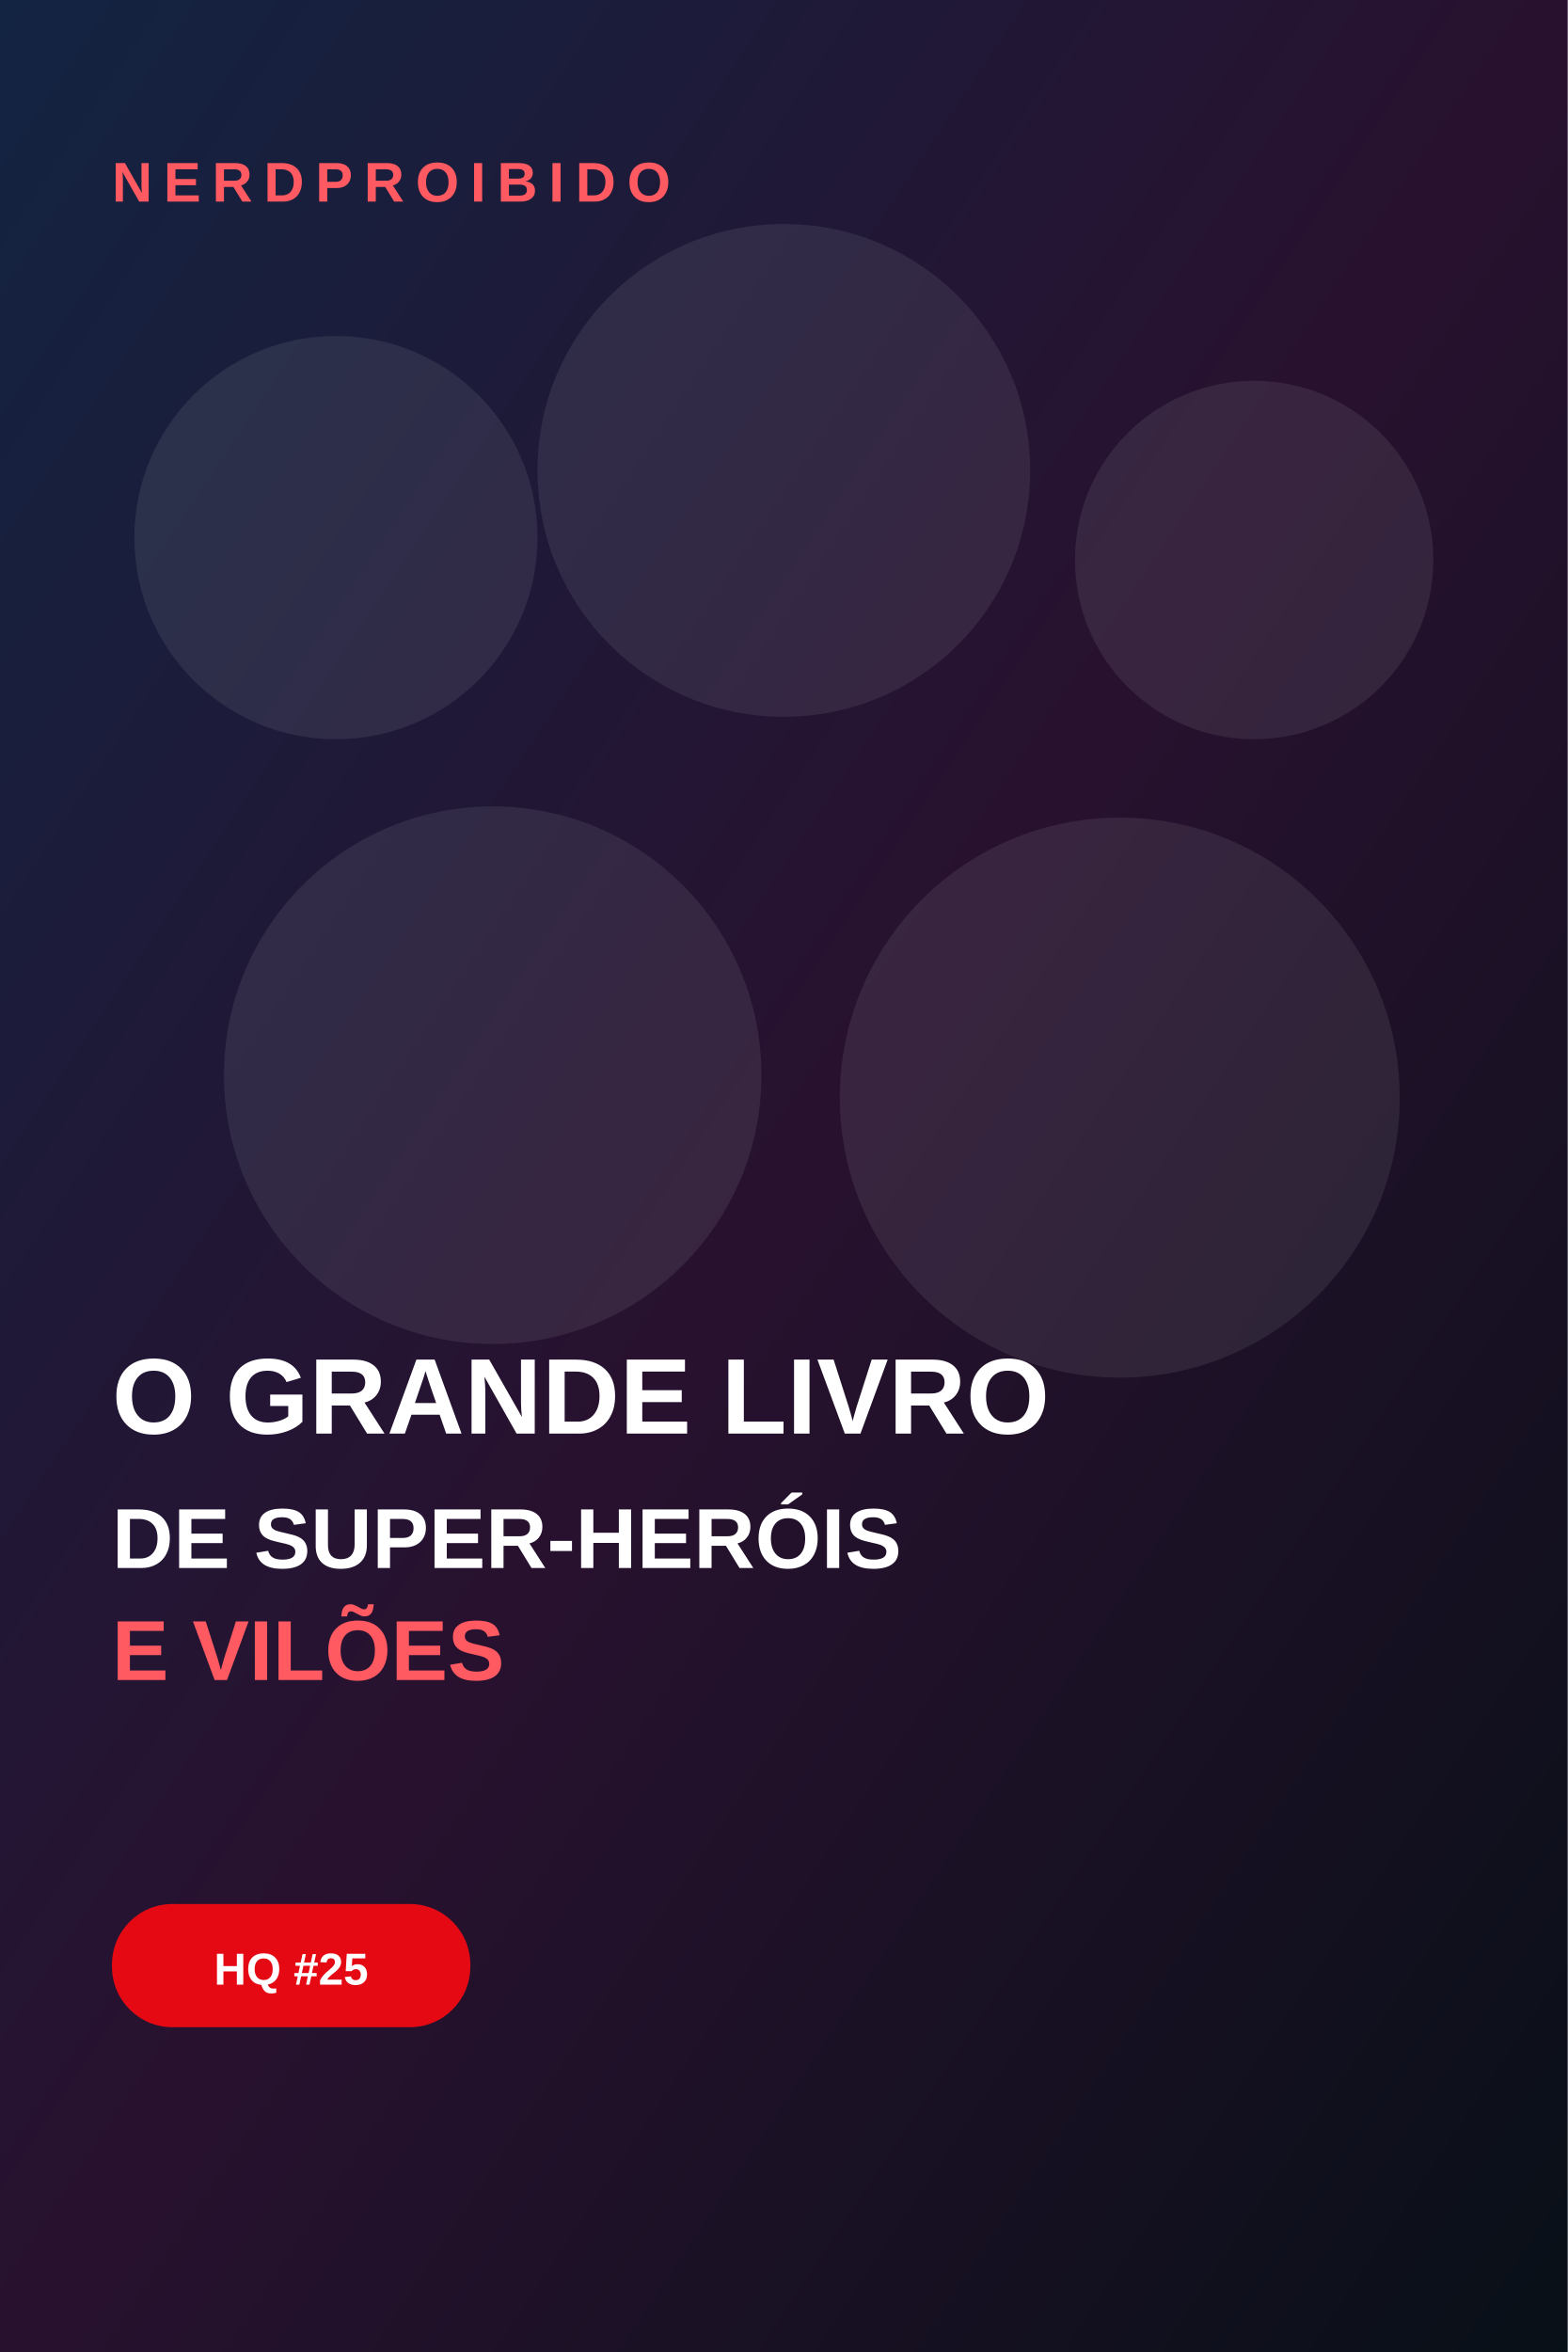
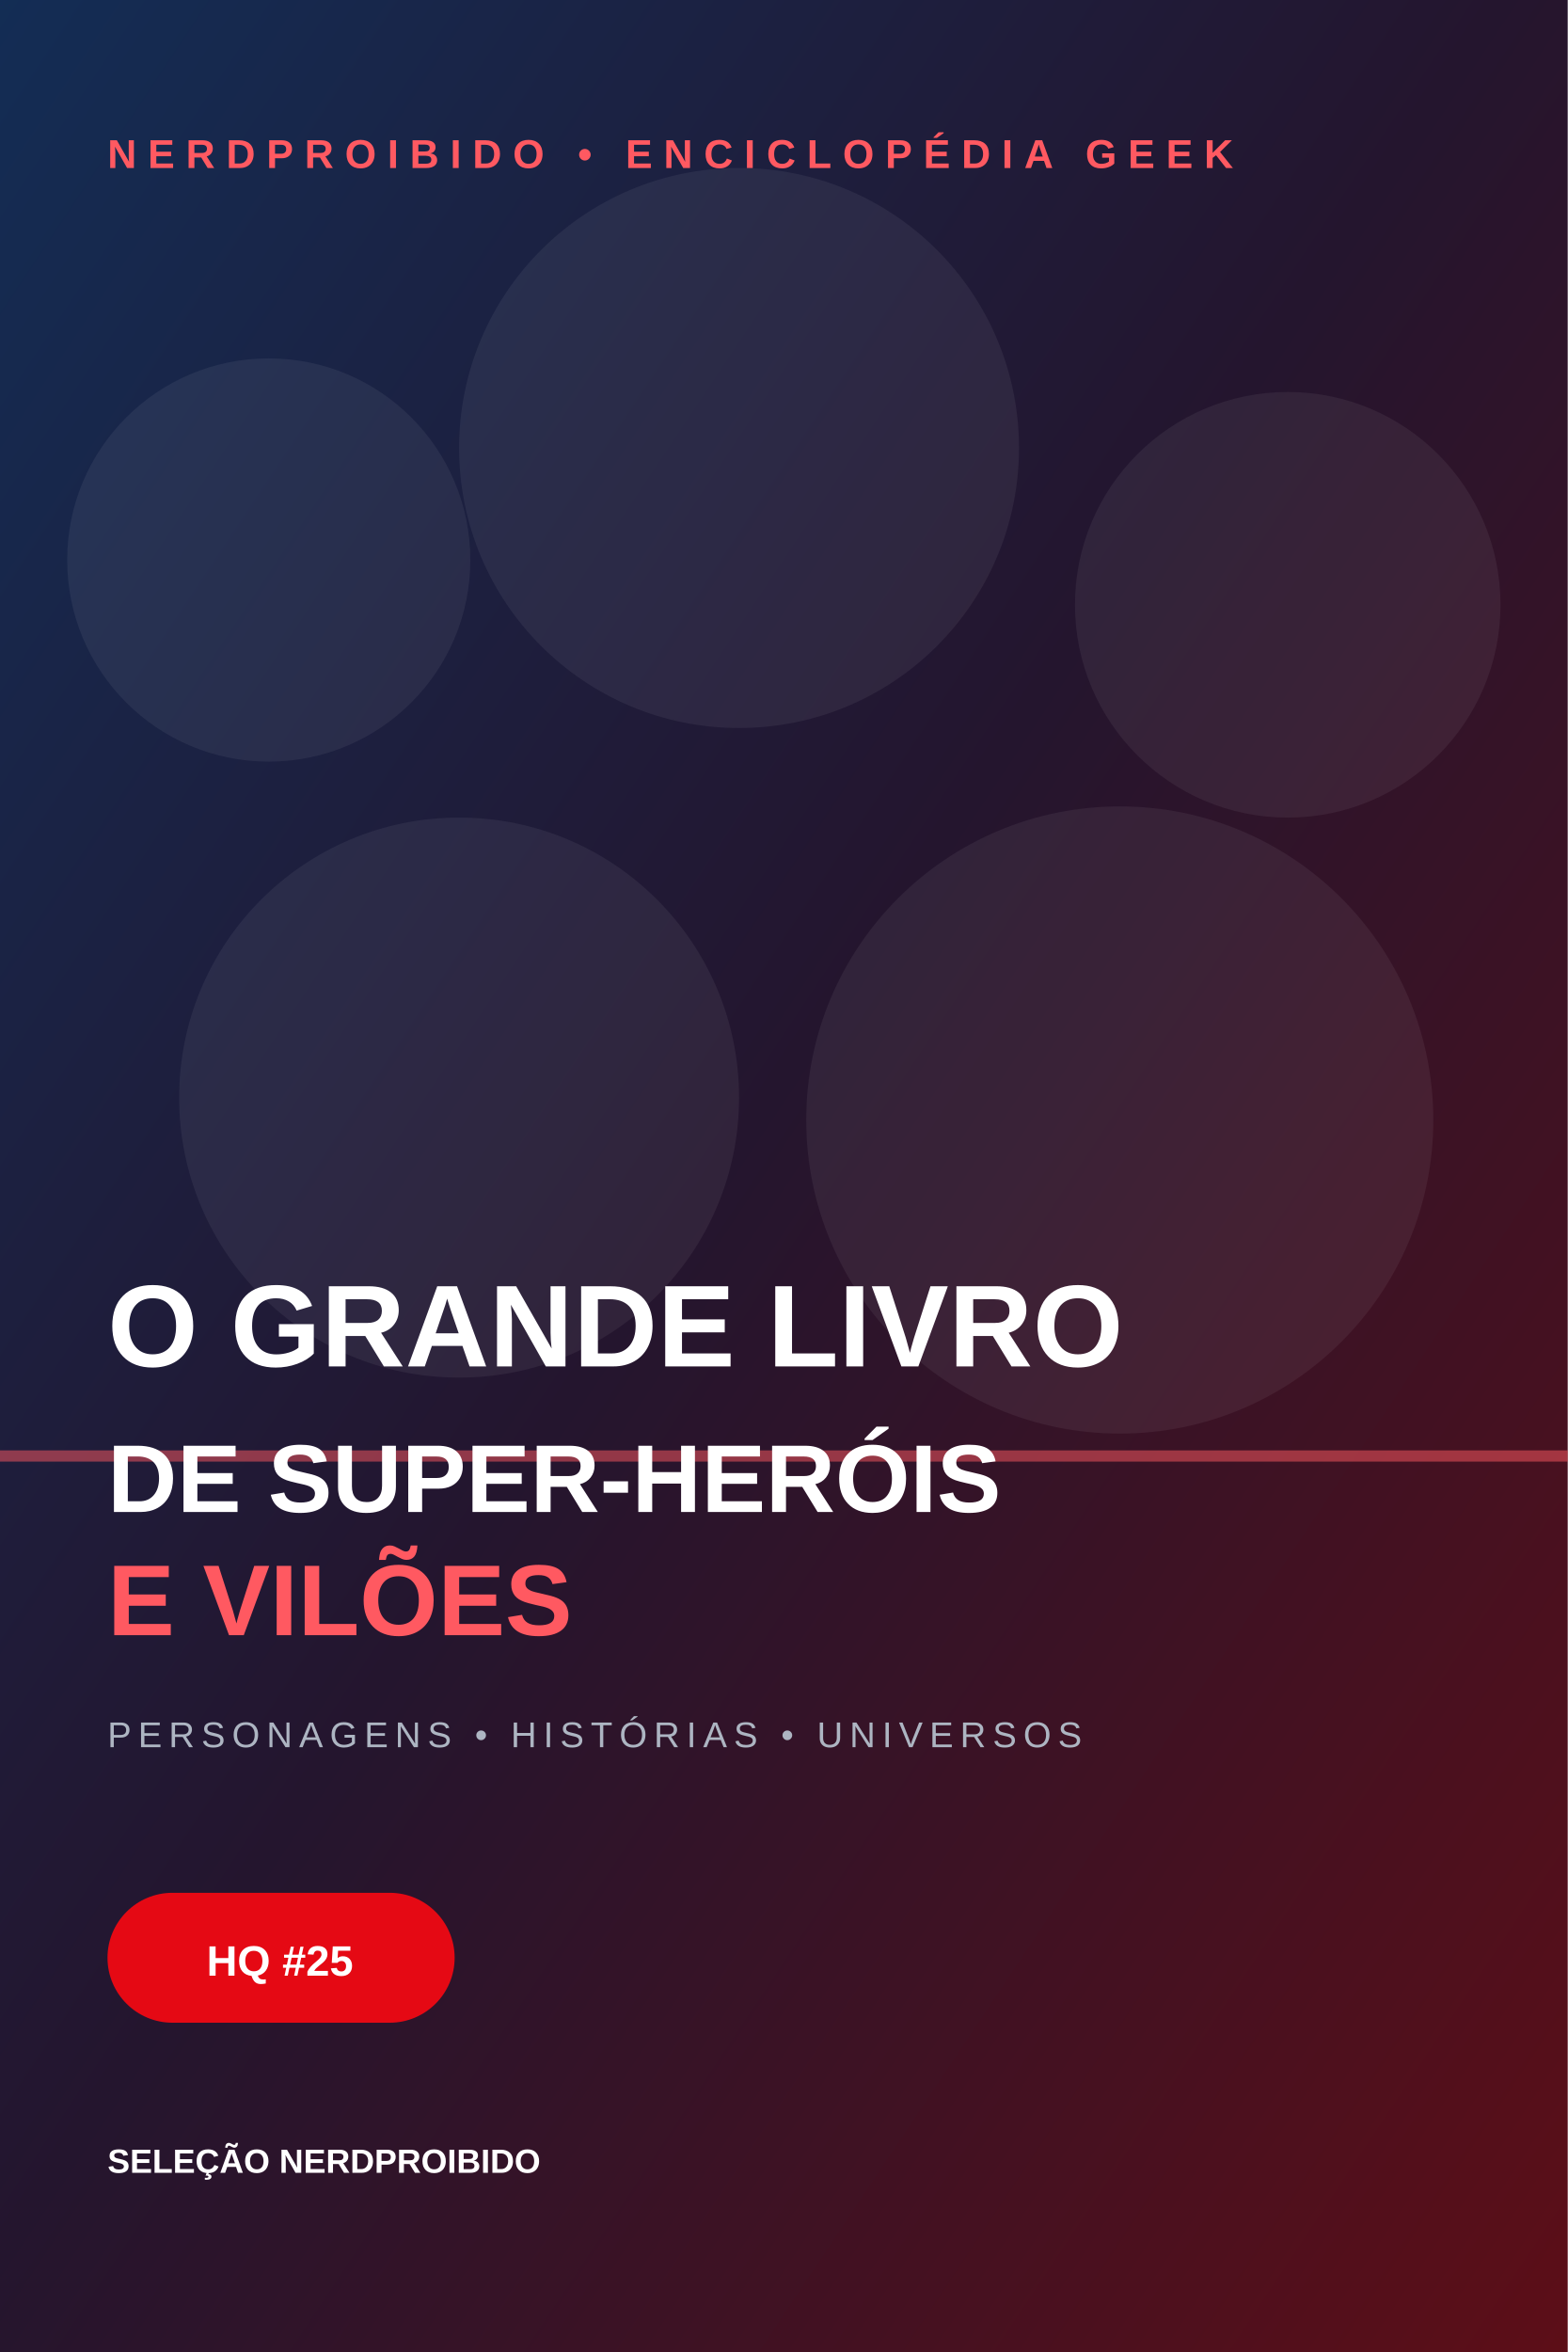
<svg xmlns="http://www.w3.org/2000/svg" width="700" height="1050">
  <defs>
-     <linearGradient id="g" x2="1" y2="1">
-       <stop stop-color="#122442" />
-       <stop offset=".5" stop-color="#28112f" />
-       <stop offset="1" stop-color="#081017" />
+     <linearGradient id="b" x2="1" y2="1">
+       <stop stop-color="#132d55" />
+       <stop offset=".48" stop-color="#24152e" />
+       <stop offset="1" stop-color="#5d0e17" />
    </linearGradient>
  </defs>
-   <rect width="700" height="1050" fill="url(#g)" />
-   <g fill="#fff" opacity=".08">
-     <circle cx="150" cy="240" r="90" />
-     <circle cx="350" cy="210" r="110" />
-     <circle cx="560" cy="250" r="80" />
-     <circle cx="220" cy="480" r="120" />
-     <circle cx="500" cy="490" r="125" />
+   <rect width="700" height="1050" fill="url(#b)" />
+   <g fill="#fff" opacity=".06">
+     <circle cx="120" cy="250" r="90" />
+     <circle cx="330" cy="200" r="125" />
+     <circle cx="575" cy="270" r="95" />
+     <circle cx="205" cy="490" r="125" />
+     <circle cx="500" cy="500" r="140" />
  </g>
-   <text x="50" y="90" fill="#ff5961" font-family="Arial" font-size="25" font-weight="900" letter-spacing="5">NERDPROIBIDO</text>
-   <text x="50" y="640" fill="white" font-family="Arial" font-size="48" font-weight="900">O GRANDE LIVRO</text>
-   <text x="50" y="700" fill="white" font-family="Arial" font-size="38" font-weight="900">DE SUPER-HERÓIS</text>
-   <text x="50" y="750" fill="#ff5961" font-family="Arial" font-size="38" font-weight="900">E VILÕES</text>
-   <rect x="50" y="850" width="160" height="55" rx="27" fill="#e50914" />
-   <text x="130" y="886" text-anchor="middle" fill="white" font-family="Arial" font-size="20" font-weight="900">HQ #25</text>
+   <path d="M0 650H700" stroke="#ff5961" stroke-width="5" opacity=".5" />
+   <text x="48" y="75" fill="#ff5961" font-family="Arial" font-size="18" font-weight="900" letter-spacing="5">NERDPROIBIDO • ENCICLOPÉDIA GEEK</text>
+   <text x="48" y="610" fill="#fff" font-family="Arial" font-size="52" font-weight="900">O GRANDE LIVRO</text>
+   <text x="48" y="675" fill="#fff" font-family="Arial" font-size="43" font-weight="900">DE SUPER-HERÓIS</text>
+   <text x="48" y="730" fill="#ff5961" font-family="Arial" font-size="45" font-weight="900">E VILÕES</text>
+   <text x="48" y="780" fill="#adb5c2" font-family="Arial" font-size="16" letter-spacing="3">PERSONAGENS • HISTÓRIAS • UNIVERSOS</text>
+   <rect x="48" y="845" width="155" height="58" rx="29" fill="#e50914" />
+   <text x="125" y="882" text-anchor="middle" fill="#fff" font-family="Arial" font-size="19" font-weight="900">HQ #25</text>
+   <text x="48" y="970" fill="#fff" font-family="Arial" font-size="15" font-weight="900">SELEÇÃO NERDPROIBIDO</text>
</svg>
